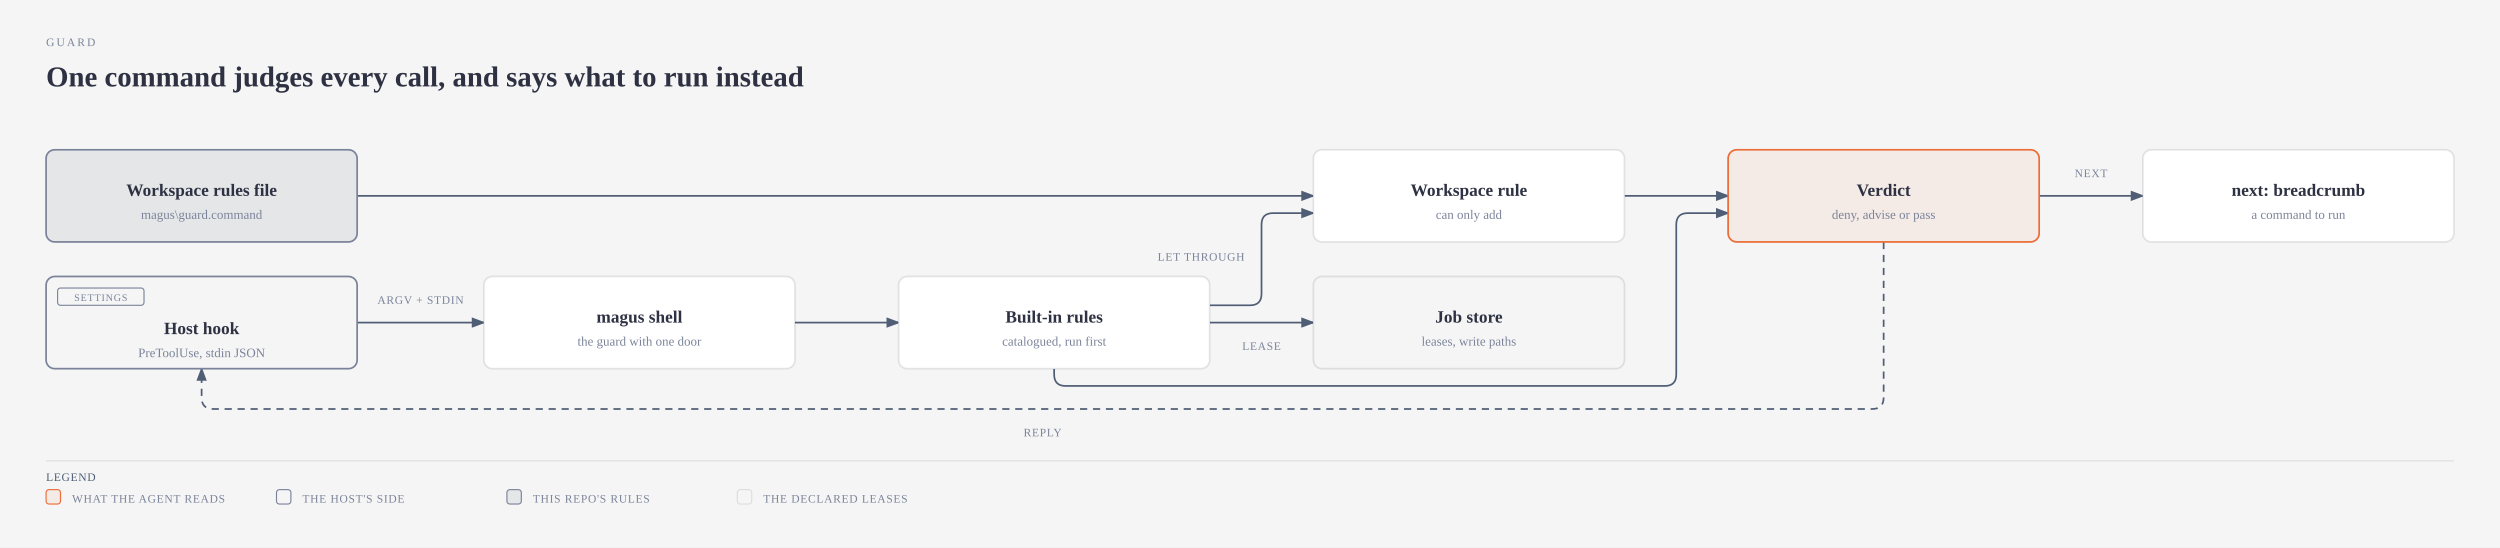
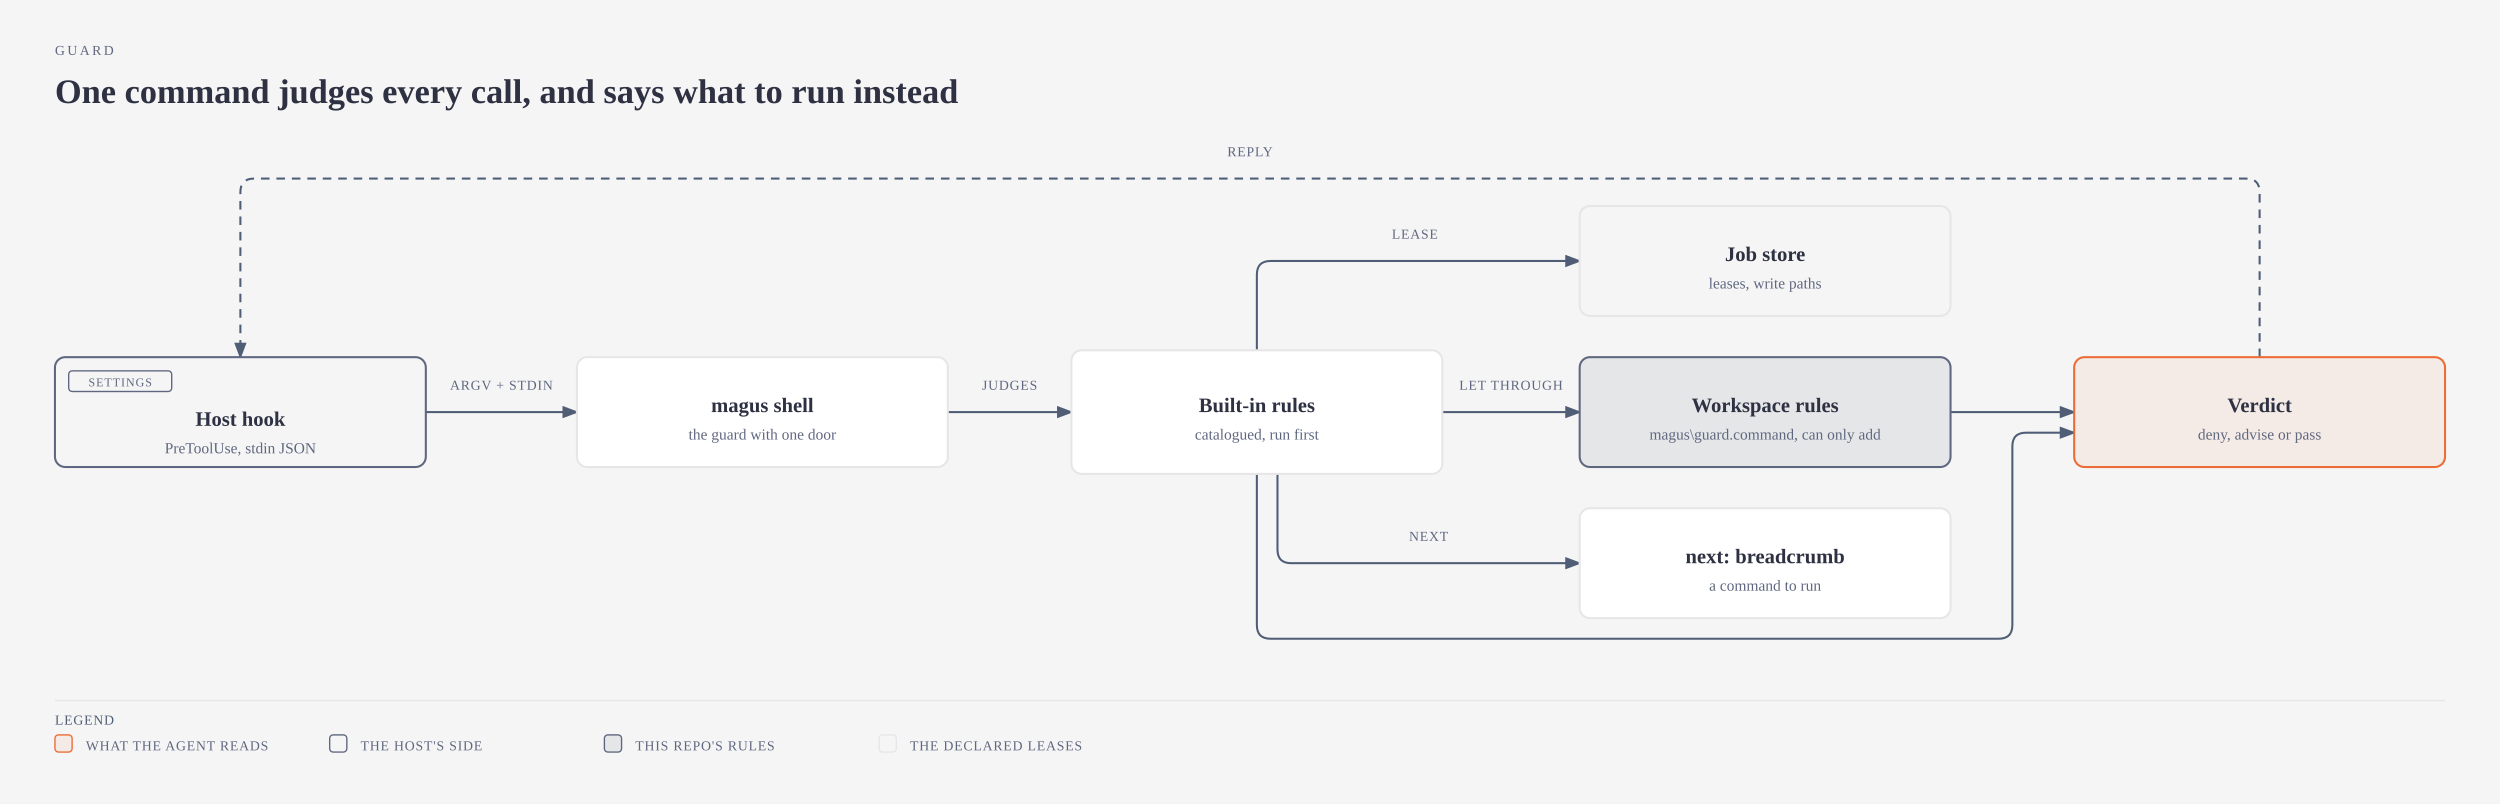
- <svg xmlns="http://www.w3.org/2000/svg" viewBox="0 0 1736 380" width="1736" height="380" role="img" aria-labelledby="guard-path-title guard-path-desc" class="magus-diagram">
+ <svg xmlns="http://www.w3.org/2000/svg" viewBox="0 0 1456 468" width="1456" height="468" role="img" aria-labelledby="guard-path-title guard-path-desc" class="magus-diagram">
  <defs>
    <marker id="guard-path-arrow-default" markerWidth="8" markerHeight="6" refX="7" refY="3" orient="auto">
      <polygon points="0 0, 8 3, 0 6" fill="#4f5d75" />
    </marker>
    <marker id="guard-path-arrow-accent" markerWidth="8" markerHeight="6" refX="7" refY="3" orient="auto">
      <polygon points="0 0, 8 3, 0 6" fill="#eb6c36" />
    </marker>
    <marker id="guard-path-arrow-link" markerWidth="8" markerHeight="6" refX="7" refY="3" orient="auto">
      <polygon points="0 0, 8 3, 0 6" fill="#2e5aa8" />
    </marker>
  </defs>
  <rect width="100%" height="100%" fill="#f5f5f5" />
-   <text x="32" y="32" fill="#7a8399" font-size="8" font-family="var(--pico-font-family-monospace, monospace)" style="font-variant-ligatures:none" letter-spacing="0.18em">GUARD</text>
+   <text x="32" y="32" fill="#5f6780" font-size="8" font-family="var(--pico-font-family-monospace, monospace)" style="font-variant-ligatures:none" letter-spacing="0.18em">GUARD</text>
  <text x="32" y="60" fill="#2d3142" font-size="20" font-weight="600" font-family="var(--pico-font-family, sans-serif)">One command judges every call, and says what to run instead</text>
  <g transform="translate(0,40)">
-     <path data-edge="hook-&gt;shell" id="guard-path-edge-hook-shell" d="M 248 184 L 336 184" fill="none" stroke="#4f5d75" stroke-width="1.2" marker-end="url(#guard-path-arrow-default)" />
-     <path data-edge="shell-&gt;builtin" id="guard-path-edge-shell-builtin" d="M 552 184 L 624 184" fill="none" stroke="#4f5d75" stroke-width="1.2" marker-end="url(#guard-path-arrow-default)" />
-     <path data-edge="builtin-&gt;jobs" id="guard-path-edge-builtin-jobs" d="M 840 184 L 912 184" fill="none" stroke="#4f5d75" stroke-width="1.2" marker-end="url(#guard-path-arrow-default)" />
-     <path data-edge="builtin-&gt;workspace" id="guard-path-edge-builtin-workspace" d="M 840 172 L 868 172 Q 876 172 876 164 L 876 116 Q 876 108 884 108 L 912 108" fill="none" stroke="#4f5d75" stroke-width="1.2" marker-end="url(#guard-path-arrow-default)" />
-     <path data-edge="policy-&gt;workspace" id="guard-path-edge-policy-workspace" d="M 248 96 L 912 96" fill="none" stroke="#4f5d75" stroke-width="1.2" marker-end="url(#guard-path-arrow-default)" />
-     <path data-edge="builtin-&gt;verdict" id="guard-path-edge-builtin-verdict" d="M 732 216 L 732 220 Q 732 228 740 228 L 1156 228 Q 1164 228 1164 220 L 1164 116 Q 1164 108 1172 108 L 1200 108" fill="none" stroke="#4f5d75" stroke-width="1.2" marker-end="url(#guard-path-arrow-default)" />
-     <path data-edge="workspace-&gt;verdict" id="guard-path-edge-workspace-verdict" d="M 1128 96 L 1200 96" fill="none" stroke="#4f5d75" stroke-width="1.2" marker-end="url(#guard-path-arrow-default)" />
-     <path data-edge="verdict-&gt;hint" id="guard-path-edge-verdict-hint" d="M 1416 96 L 1488 96" fill="none" stroke="#4f5d75" stroke-width="1.2" marker-end="url(#guard-path-arrow-default)" />
-     <path data-edge="verdict-&gt;hook" id="guard-path-edge-verdict-hook" d="M 1308 128 L 1308 236 Q 1308 244 1300 244 L 148 244 Q 140 244 140 236 L 140 216" fill="none" stroke="#4f5d75" stroke-width="1.2" stroke-dasharray="5,4" marker-end="url(#guard-path-arrow-default)" />
-     <rect x="256" y="162" width="72" height="12" rx="2" fill="#f5f5f5" />
-     <text x="292" y="171" fill="#7a8399" font-size="8" font-family="var(--pico-font-family-monospace, monospace)" style="font-variant-ligatures:none" text-anchor="middle" letter-spacing="0.06em">ARGV + STDIN</text>
-     <rect x="858" y="194" width="36" height="12" rx="2" fill="#f5f5f5" />
-     <text x="876" y="203" fill="#7a8399" font-size="8" font-family="var(--pico-font-family-monospace, monospace)" style="font-variant-ligatures:none" text-anchor="middle" letter-spacing="0.06em">LEASE</text>
-     <rect x="802" y="132" width="64" height="12" rx="2" fill="#f5f5f5" />
-     <text x="834" y="141" fill="#7a8399" font-size="8" font-family="var(--pico-font-family-monospace, monospace)" style="font-variant-ligatures:none" text-anchor="middle" letter-spacing="0.06em">LET THROUGH</text>
-     <rect x="1436" y="74" width="32" height="12" rx="2" fill="#f5f5f5" />
-     <text x="1452" y="83" fill="#7a8399" font-size="8" font-family="var(--pico-font-family-monospace, monospace)" style="font-variant-ligatures:none" text-anchor="middle" letter-spacing="0.06em">NEXT</text>
-     <rect x="706" y="254" width="36" height="12" rx="2" fill="#f5f5f5" />
-     <text x="724" y="263" fill="#7a8399" font-size="8" font-family="var(--pico-font-family-monospace, monospace)" style="font-variant-ligatures:none" text-anchor="middle" letter-spacing="0.06em">REPLY</text>
-     <g data-node="hook" data-anchor="docs/guides/integrations/agents/magus-command.buzz">
-       <rect x="32" y="152" width="216" height="64" rx="6" fill="#f5f5f5" />
-       <rect x="32" y="152" width="216" height="64" rx="6" fill="#f5f5f5" stroke="#7a8399" stroke-width="1.2" />
-       <rect x="40" y="160" width="60" height="12" rx="2" fill="none" stroke="#7a8399" stroke-width="0.8" />
-       <text x="70" y="169" fill="#7a8399" font-size="7" font-family="var(--pico-font-family-monospace, monospace)" style="font-variant-ligatures:none" text-anchor="middle" letter-spacing="0.08em">SETTINGS</text>
-       <text x="140" y="192" fill="#2d3142" font-size="12" font-weight="600" font-family="var(--pico-font-family, sans-serif)" text-anchor="middle">Host hook</text>
-       <text x="140" y="208" fill="#7a8399" font-size="9" font-family="var(--pico-font-family-monospace, monospace)" style="font-variant-ligatures:none" text-anchor="middle">PreToolUse, stdin JSON</text>
+     <path data-edge="external:Host hook-&gt;cmd/magus" id="guard-path-edge-external_3aHost_20hook-cmd_2fmagus" d="M 248 200 L 336 200" fill="none" stroke="#4f5d75" stroke-width="1.2" marker-end="url(#guard-path-arrow-default)" />
+     <path data-edge="cmd/magus-&gt;internal/guard" id="guard-path-edge-cmd_2fmagus-internal_2fguard" d="M 552 200 L 624 200" fill="none" stroke="#4f5d75" stroke-width="1.2" marker-end="url(#guard-path-arrow-default)" />
+     <path data-edge="internal/guard-&gt;internal/job" id="guard-path-edge-internal_2fguard-internal_2fjob" d="M 732 164 L 732 120 Q 732 112 740 112 L 920 112" fill="none" stroke="#4f5d75" stroke-width="1.2" marker-end="url(#guard-path-arrow-default)" />
+     <path data-edge="internal/guard-&gt;external:Workspace rules" id="guard-path-edge-internal_2fguard-external_3aWorkspace_20rules" d="M 840 200 L 920 200" fill="none" stroke="#4f5d75" stroke-width="1.2" marker-end="url(#guard-path-arrow-default)" />
+     <path data-edge="internal/guard-&gt;external:Verdict" id="guard-path-edge-internal_2fguard-external_3aVerdict" d="M 732 236 L 732 324 Q 732 332 740 332 L 1164 332 Q 1172 332 1172 324 L 1172 220 Q 1172 212 1180 212 L 1208 212" fill="none" stroke="#4f5d75" stroke-width="1.2" marker-end="url(#guard-path-arrow-default)" />
+     <path data-edge="internal/guard-&gt;internal/hint" id="guard-path-edge-internal_2fguard-internal_2fhint" d="M 744 236 L 744 280 Q 744 288 752 288 L 920 288" fill="none" stroke="#4f5d75" stroke-width="1.2" marker-end="url(#guard-path-arrow-default)" />
+     <path data-edge="external:Workspace rules-&gt;external:Verdict" id="guard-path-edge-external_3aWorkspace_20rules-external_3aVerdict" d="M 1136 200 L 1208 200" fill="none" stroke="#4f5d75" stroke-width="1.2" marker-end="url(#guard-path-arrow-default)" />
+     <path data-edge="external:Verdict-&gt;external:Host hook" id="guard-path-edge-external_3aVerdict-external_3aHost_20hook" d="M 1316 168 L 1316 72 Q 1316 64 1308 64 L 148 64 Q 140 64 140 72 L 140 168" fill="none" stroke="#4f5d75" stroke-width="1.2" stroke-dasharray="5,4" marker-end="url(#guard-path-arrow-default)" />
+     <rect x="256" y="178" width="72" height="12" rx="2" fill="#f5f5f5" />
+     <text x="292" y="187" fill="#5f6780" font-size="8" font-family="var(--pico-font-family-monospace, monospace)" style="font-variant-ligatures:none" text-anchor="middle" letter-spacing="0.06em">ARGV + STDIN</text>
+     <rect x="568" y="178" width="40" height="12" rx="2" fill="#f5f5f5" />
+     <text x="588" y="187" fill="#5f6780" font-size="8" font-family="var(--pico-font-family-monospace, monospace)" style="font-variant-ligatures:none" text-anchor="middle" letter-spacing="0.06em">JUDGES</text>
+     <rect x="806" y="90" width="36" height="12" rx="2" fill="#f5f5f5" />
+     <text x="824" y="99" fill="#5f6780" font-size="8" font-family="var(--pico-font-family-monospace, monospace)" style="font-variant-ligatures:none" text-anchor="middle" letter-spacing="0.06em">LEASE</text>
+     <rect x="848" y="178" width="64" height="12" rx="2" fill="#f5f5f5" />
+     <text x="880" y="187" fill="#5f6780" font-size="8" font-family="var(--pico-font-family-monospace, monospace)" style="font-variant-ligatures:none" text-anchor="middle" letter-spacing="0.06em">LET THROUGH</text>
+     <rect x="816" y="266" width="32" height="12" rx="2" fill="#f5f5f5" />
+     <text x="832" y="275" fill="#5f6780" font-size="8" font-family="var(--pico-font-family-monospace, monospace)" style="font-variant-ligatures:none" text-anchor="middle" letter-spacing="0.06em">NEXT</text>
+     <rect x="710" y="42" width="36" height="12" rx="2" fill="#f5f5f5" />
+     <text x="728" y="51" fill="#5f6780" font-size="8" font-family="var(--pico-font-family-monospace, monospace)" style="font-variant-ligatures:none" text-anchor="middle" letter-spacing="0.06em">REPLY</text>
+     <g data-node="external:Host hook">
+       <rect x="32" y="168" width="216" height="64" rx="6" fill="#f5f5f5" />
+       <rect x="32" y="168" width="216" height="64" rx="6" fill="#f5f5f5" stroke="#5f6780" stroke-width="1.2" />
+       <rect x="40" y="176" width="60" height="12" rx="2" fill="none" stroke="#5f6780" stroke-width="0.8" />
+       <text x="70" y="185" fill="#5f6780" font-size="7" font-family="var(--pico-font-family-monospace, monospace)" style="font-variant-ligatures:none" text-anchor="middle" letter-spacing="0.08em">SETTINGS</text>
+       <text x="140" y="208" fill="#2d3142" font-size="12" font-weight="600" font-family="var(--pico-font-family, sans-serif)" text-anchor="middle">Host hook</text>
+       <text x="140" y="224" fill="#5f6780" font-size="9" font-family="var(--pico-font-family-monospace, monospace)" style="font-variant-ligatures:none" text-anchor="middle">PreToolUse, stdin JSON</text>
    </g>
-     <g data-node="shell" data-anchor="cmd/magus/shell.go">
-       <rect x="336" y="152" width="216" height="64" rx="6" fill="#f5f5f5" />
-       <rect x="336" y="152" width="216" height="64" rx="6" fill="#ffffff" stroke="rgba(45,49,66,0.12)" stroke-width="1.2" />
-       <text x="444" y="184" fill="#2d3142" font-size="12" font-weight="600" font-family="var(--pico-font-family, sans-serif)" text-anchor="middle">magus shell</text>
-       <text x="444" y="200" fill="#7a8399" font-size="9" font-family="var(--pico-font-family-monospace, monospace)" style="font-variant-ligatures:none" text-anchor="middle">the guard with one door</text>
+     <g data-node="cmd/magus" data-anchor="cmd/magus">
+       <rect x="336" y="168" width="216" height="64" rx="6" fill="#f5f5f5" />
+       <rect x="336" y="168" width="216" height="64" rx="6" fill="#ffffff" stroke="#e6e6e8" stroke-width="1.2" />
+       <text x="444" y="200" fill="#2d3142" font-size="12" font-weight="600" font-family="var(--pico-font-family, sans-serif)" text-anchor="middle">magus shell</text>
+       <text x="444" y="216" fill="#5f6780" font-size="9" font-family="var(--pico-font-family-monospace, monospace)" style="font-variant-ligatures:none" text-anchor="middle">the guard with one door</text>
    </g>
-     <g data-node="builtin" data-anchor="internal/guard">
-       <rect x="624" y="152" width="216" height="64" rx="6" fill="#f5f5f5" />
-       <rect x="624" y="152" width="216" height="64" rx="6" fill="#ffffff" stroke="rgba(45,49,66,0.12)" stroke-width="1.2" />
-       <text x="732" y="184" fill="#2d3142" font-size="12" font-weight="600" font-family="var(--pico-font-family, sans-serif)" text-anchor="middle">Built-in rules</text>
-       <text x="732" y="200" fill="#7a8399" font-size="9" font-family="var(--pico-font-family-monospace, monospace)" style="font-variant-ligatures:none" text-anchor="middle">catalogued, run first</text>
+     <g data-node="internal/guard" data-anchor="internal/guard">
+       <rect x="624" y="164" width="216" height="72" rx="6" fill="#f5f5f5" />
+       <rect x="624" y="164" width="216" height="72" rx="6" fill="#ffffff" stroke="#e6e6e8" stroke-width="1.2" />
+       <text x="732" y="200" fill="#2d3142" font-size="12" font-weight="600" font-family="var(--pico-font-family, sans-serif)" text-anchor="middle">Built-in rules</text>
+       <text x="732" y="216" fill="#5f6780" font-size="9" font-family="var(--pico-font-family-monospace, monospace)" style="font-variant-ligatures:none" text-anchor="middle">catalogued, run first</text>
    </g>
-     <g data-node="policy" data-anchor="tools/policy/guard.buzz">
-       <rect x="32" y="64" width="216" height="64" rx="6" fill="#f5f5f5" />
-       <rect x="32" y="64" width="216" height="64" rx="6" fill="#4f5d75" fill-opacity="0.1" stroke="#7a8399" stroke-width="1.2" />
-       <text x="140" y="96" fill="#2d3142" font-size="12" font-weight="600" font-family="var(--pico-font-family, sans-serif)" text-anchor="middle">Workspace rules file</text>
-       <text x="140" y="112" fill="#7a8399" font-size="9" font-family="var(--pico-font-family-monospace, monospace)" style="font-variant-ligatures:none" text-anchor="middle">magus\guard.command</text>
+     <g data-node="internal/job" data-anchor="internal/job">
+       <rect x="920" y="80" width="216" height="64" rx="6" fill="#f5f5f5" />
+       <rect x="920" y="80" width="216" height="64" rx="6" fill="#f5f5f5" stroke="#e6e6e8" stroke-width="1.2" />
+       <text x="1028" y="112" fill="#2d3142" font-size="12" font-weight="600" font-family="var(--pico-font-family, sans-serif)" text-anchor="middle">Job store</text>
+       <text x="1028" y="128" fill="#5f6780" font-size="9" font-family="var(--pico-font-family-monospace, monospace)" style="font-variant-ligatures:none" text-anchor="middle">leases, write paths</text>
    </g>
-     <g data-node="workspace" data-anchor="internal/guard/workspace_rule.go">
-       <rect x="912" y="64" width="216" height="64" rx="6" fill="#f5f5f5" />
-       <rect x="912" y="64" width="216" height="64" rx="6" fill="#ffffff" stroke="rgba(45,49,66,0.12)" stroke-width="1.2" />
-       <text x="1020" y="96" fill="#2d3142" font-size="12" font-weight="600" font-family="var(--pico-font-family, sans-serif)" text-anchor="middle">Workspace rule</text>
-       <text x="1020" y="112" fill="#7a8399" font-size="9" font-family="var(--pico-font-family-monospace, monospace)" style="font-variant-ligatures:none" text-anchor="middle">can only add</text>
+     <g data-node="external:Workspace rules">
+       <rect x="920" y="168" width="216" height="64" rx="6" fill="#f5f5f5" />
+       <rect x="920" y="168" width="216" height="64" rx="6" fill="#4f5d75" fill-opacity="0.1" stroke="#5f6780" stroke-width="1.2" />
+       <text x="1028" y="200" fill="#2d3142" font-size="12" font-weight="600" font-family="var(--pico-font-family, sans-serif)" text-anchor="middle">Workspace rules</text>
+       <text x="1028" y="216" fill="#5f6780" font-size="9" font-family="var(--pico-font-family-monospace, monospace)" style="font-variant-ligatures:none" text-anchor="middle">magus\guard.command, can only add</text>
    </g>
-     <g data-node="jobs" data-anchor="internal/job">
-       <rect x="912" y="152" width="216" height="64" rx="6" fill="#f5f5f5" />
-       <rect x="912" y="152" width="216" height="64" rx="6" fill="#f5f5f5" stroke="rgba(45,49,66,0.12)" stroke-width="1.2" />
-       <text x="1020" y="184" fill="#2d3142" font-size="12" font-weight="600" font-family="var(--pico-font-family, sans-serif)" text-anchor="middle">Job store</text>
-       <text x="1020" y="200" fill="#7a8399" font-size="9" font-family="var(--pico-font-family-monospace, monospace)" style="font-variant-ligatures:none" text-anchor="middle">leases, write paths</text>
+     <g data-node="external:Verdict">
+       <rect x="1208" y="168" width="216" height="64" rx="6" fill="#f5f5f5" />
+       <rect x="1208" y="168" width="216" height="64" rx="6" fill="#f4eae6" stroke="#eb6c36" stroke-width="1.2" />
+       <text x="1316" y="200" fill="#2d3142" font-size="12" font-weight="600" font-family="var(--pico-font-family, sans-serif)" text-anchor="middle">Verdict</text>
+       <text x="1316" y="216" fill="#5f6780" font-size="9" font-family="var(--pico-font-family-monospace, monospace)" style="font-variant-ligatures:none" text-anchor="middle">deny, advise or pass</text>
    </g>
-     <g data-node="hint" data-anchor="internal/hint">
-       <rect x="1488" y="64" width="216" height="64" rx="6" fill="#f5f5f5" />
-       <rect x="1488" y="64" width="216" height="64" rx="6" fill="#ffffff" stroke="rgba(45,49,66,0.12)" stroke-width="1.2" />
-       <text x="1596" y="96" fill="#2d3142" font-size="12" font-weight="600" font-family="var(--pico-font-family, sans-serif)" text-anchor="middle">next: breadcrumb</text>
-       <text x="1596" y="112" fill="#7a8399" font-size="9" font-family="var(--pico-font-family-monospace, monospace)" style="font-variant-ligatures:none" text-anchor="middle">a command to run</text>
+     <g data-node="internal/hint" data-anchor="internal/hint">
+       <rect x="920" y="256" width="216" height="64" rx="6" fill="#f5f5f5" />
+       <rect x="920" y="256" width="216" height="64" rx="6" fill="#ffffff" stroke="#e6e6e8" stroke-width="1.2" />
+       <text x="1028" y="288" fill="#2d3142" font-size="12" font-weight="600" font-family="var(--pico-font-family, sans-serif)" text-anchor="middle">next: breadcrumb</text>
+       <text x="1028" y="304" fill="#5f6780" font-size="9" font-family="var(--pico-font-family-monospace, monospace)" style="font-variant-ligatures:none" text-anchor="middle">a command to run</text>
    </g>
-     <g data-node="verdict" data-anchor="internal/guard/denial.go">
-       <rect x="1200" y="64" width="216" height="64" rx="6" fill="#f5f5f5" />
-       <rect x="1200" y="64" width="216" height="64" rx="6" fill="rgba(235,108,54,0.08)" stroke="#eb6c36" stroke-width="1.2" />
-       <text x="1308" y="96" fill="#2d3142" font-size="12" font-weight="600" font-family="var(--pico-font-family, sans-serif)" text-anchor="middle">Verdict</text>
-       <text x="1308" y="112" fill="#7a8399" font-size="9" font-family="var(--pico-font-family-monospace, monospace)" style="font-variant-ligatures:none" text-anchor="middle">deny, advise or pass</text>
-     </g>
-     <line x1="32" y1="280" x2="1704" y2="280" stroke="rgba(45,49,66,0.12)" stroke-width="0.8" />
-     <text x="32" y="294" fill="#4f5d75" font-size="8" font-family="var(--pico-font-family-monospace, monospace)" style="font-variant-ligatures:none" letter-spacing="0.06em">LEGEND</text>
-     <rect x="32" y="300" width="10" height="10" rx="2" fill="rgba(235,108,54,0.08)" stroke="#eb6c36" stroke-width="0.8" />
-     <text x="50" y="309" fill="#7a8399" font-size="8" font-family="var(--pico-font-family-monospace, monospace)" style="font-variant-ligatures:none" letter-spacing="0.06em">WHAT THE AGENT READS</text>
-     <rect x="192" y="300" width="10" height="10" rx="2" fill="#f5f5f5" stroke="#7a8399" stroke-width="0.8" />
-     <text x="210" y="309" fill="#7a8399" font-size="8" font-family="var(--pico-font-family-monospace, monospace)" style="font-variant-ligatures:none" letter-spacing="0.06em">THE HOST'S SIDE</text>
-     <rect x="352" y="300" width="10" height="10" rx="2" fill="#4f5d75" fill-opacity="0.1" stroke="#7a8399" stroke-width="0.8" />
-     <text x="370" y="309" fill="#7a8399" font-size="8" font-family="var(--pico-font-family-monospace, monospace)" style="font-variant-ligatures:none" letter-spacing="0.06em">THIS REPO'S RULES</text>
-     <rect x="512" y="300" width="10" height="10" rx="2" fill="#f5f5f5" stroke="rgba(45,49,66,0.12)" stroke-width="0.8" />
-     <text x="530" y="309" fill="#7a8399" font-size="8" font-family="var(--pico-font-family-monospace, monospace)" style="font-variant-ligatures:none" letter-spacing="0.06em">THE DECLARED LEASES</text>
+     <line x1="32" y1="368" x2="1424" y2="368" stroke="#e6e6e8" stroke-width="0.8" />
+     <text x="32" y="382" fill="#4f5d75" font-size="8" font-family="var(--pico-font-family-monospace, monospace)" style="font-variant-ligatures:none" letter-spacing="0.06em">LEGEND</text>
+     <rect x="32" y="388" width="10" height="10" rx="2" fill="#f4eae6" stroke="#eb6c36" stroke-width="0.8" />
+     <text x="50" y="397" fill="#5f6780" font-size="8" font-family="var(--pico-font-family-monospace, monospace)" style="font-variant-ligatures:none" letter-spacing="0.06em">WHAT THE AGENT READS</text>
+     <rect x="192" y="388" width="10" height="10" rx="2" fill="#f5f5f5" stroke="#5f6780" stroke-width="0.8" />
+     <text x="210" y="397" fill="#5f6780" font-size="8" font-family="var(--pico-font-family-monospace, monospace)" style="font-variant-ligatures:none" letter-spacing="0.06em">THE HOST'S SIDE</text>
+     <rect x="352" y="388" width="10" height="10" rx="2" fill="#4f5d75" fill-opacity="0.1" stroke="#5f6780" stroke-width="0.8" />
+     <text x="370" y="397" fill="#5f6780" font-size="8" font-family="var(--pico-font-family-monospace, monospace)" style="font-variant-ligatures:none" letter-spacing="0.06em">THIS REPO'S RULES</text>
+     <rect x="512" y="388" width="10" height="10" rx="2" fill="#f5f5f5" stroke="#e6e6e8" stroke-width="0.8" />
+     <text x="530" y="397" fill="#5f6780" font-size="8" font-family="var(--pico-font-family-monospace, monospace)" style="font-variant-ligatures:none" letter-spacing="0.06em">THE DECLARED LEASES</text>
  </g>
</svg>
